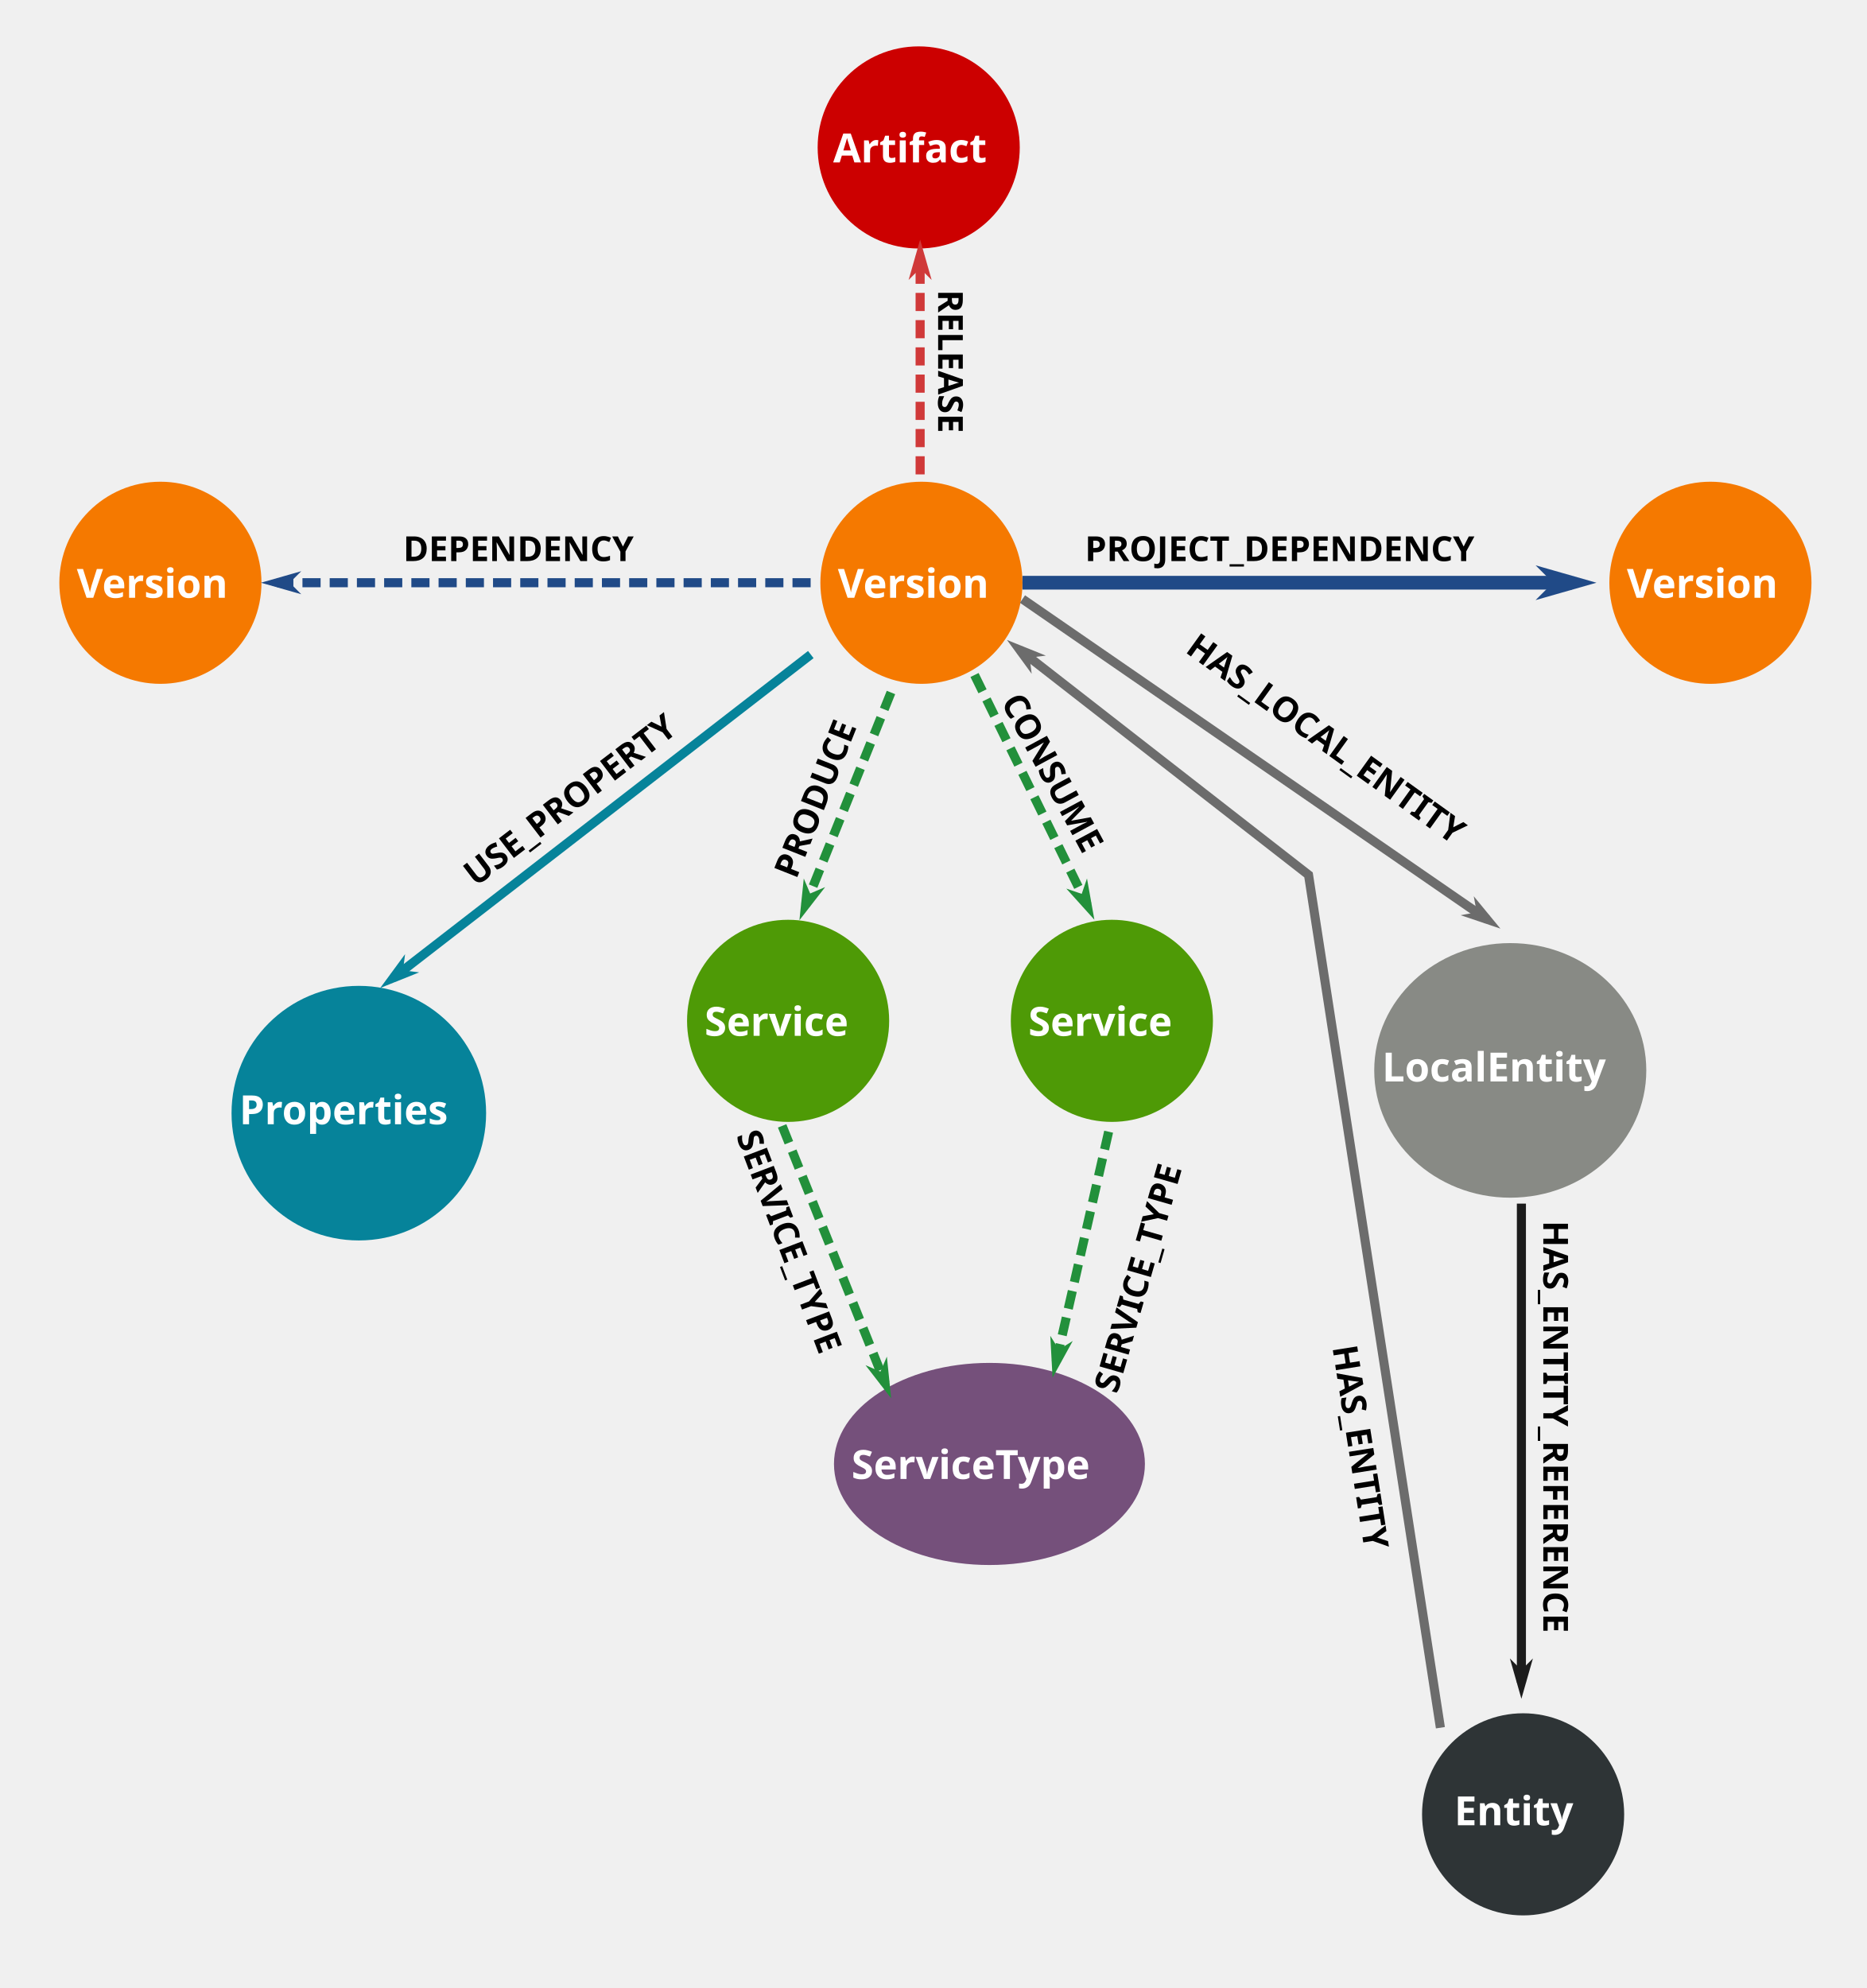
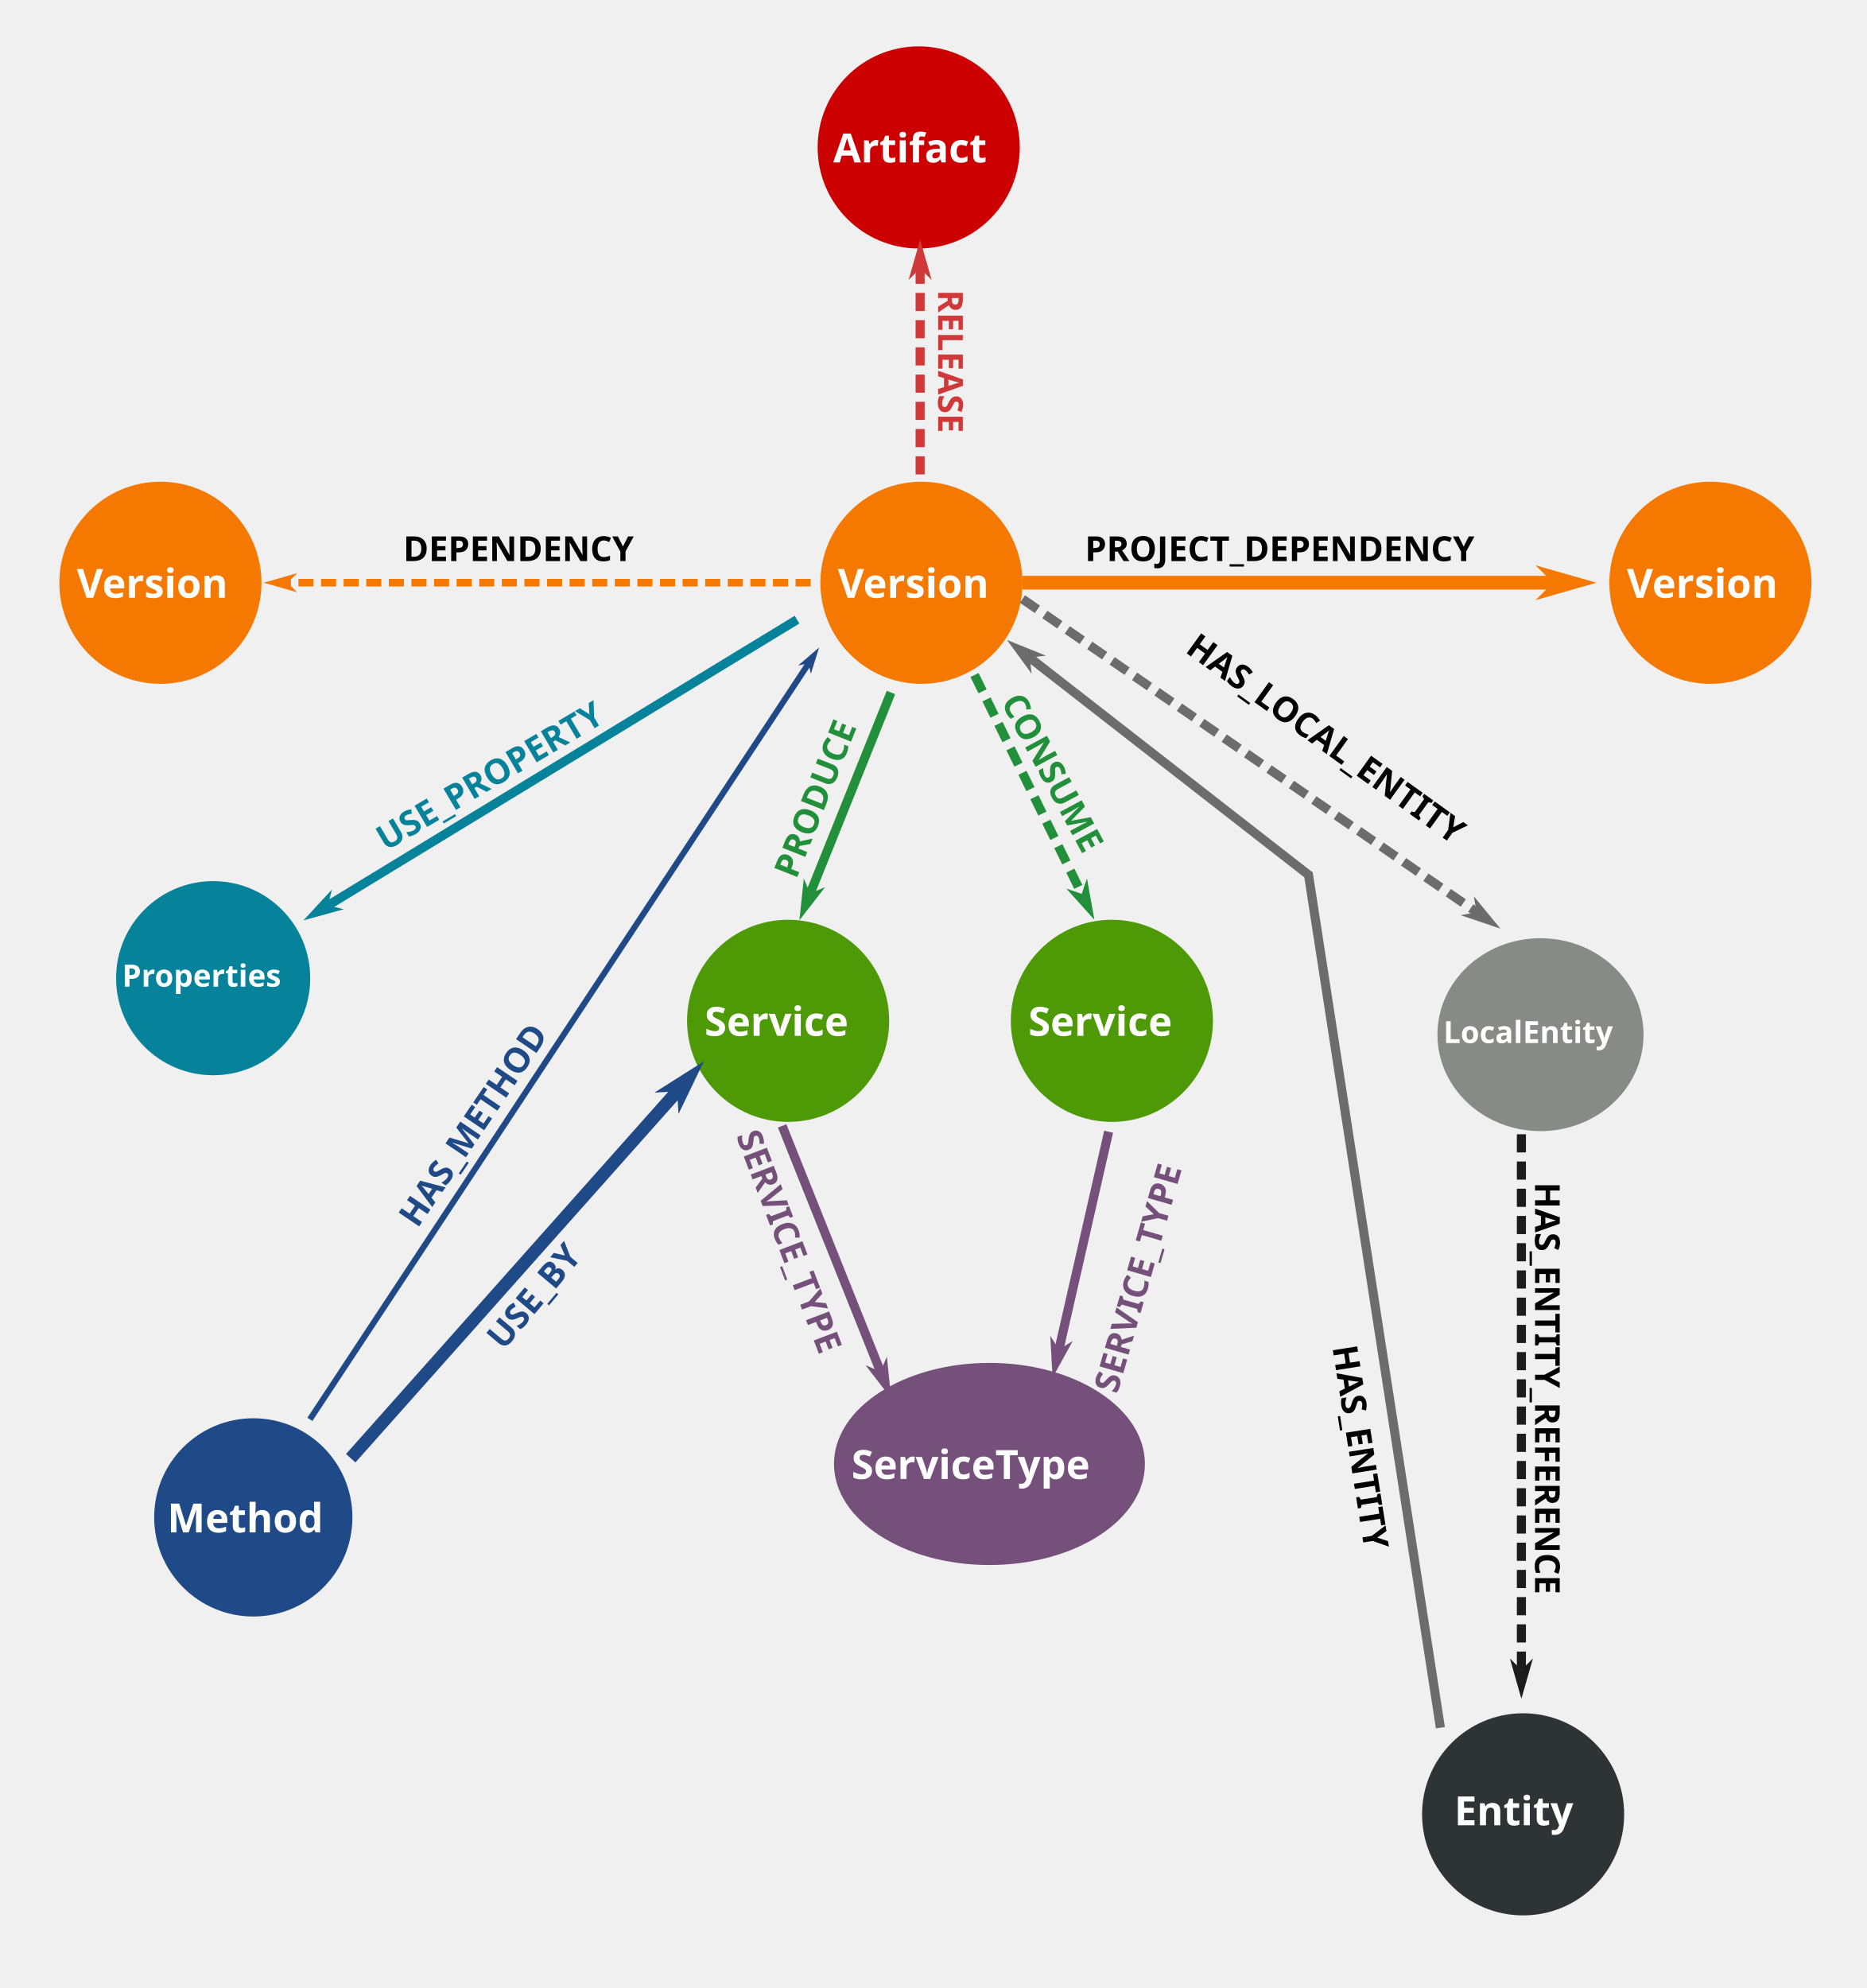
<svg xmlns="http://www.w3.org/2000/svg" width="363.113mm" height="386.633mm" viewBox="0 0 363.113 386.633" version="1.1" id="svg8">
  <defs id="defs2">
+     <marker orient="auto" refY="0" refX="0" id="marker1432" style="overflow:visible">
+       <path id="path1430" d="M 0,0 5,-5 -12.5,0 5,5 Z" style="fill:#6c6c6c;fill-opacity:1;fill-rule:evenodd;stroke:#6c6c6c;stroke-width:1pt;stroke-opacity:1" transform="matrix(-0.2,0,0,-0.2,-1.2,0)" />
+     </marker>
+     <marker orient="auto" refY="0" refX="0" id="marker1122" style="overflow:visible">
+       <path id="path1120" d="M 0,0 5,-5 -12.5,0 5,5 Z" style="fill:#204a87;fill-opacity:1;fill-rule:evenodd;stroke:#204a87;stroke-width:1pt;stroke-opacity:1" transform="matrix(-0.2,0,0,-0.2,-1.2,0)" />
+     </marker>
+     <marker orient="auto" refY="0" refX="0" id="marker986" style="overflow:visible">
+       <path id="path984" d="M 0,0 5,-5 -12.5,0 5,5 Z" style="fill:#204a87;fill-opacity:1;fill-rule:evenodd;stroke:#204a87;stroke-width:1pt;stroke-opacity:1" transform="matrix(-0.2,0,0,-0.2,-1.2,0)" />
+     </marker>
    <marker style="overflow:visible" id="marker5126" refX="0" refY="0" orient="auto">
      <path transform="matrix(-0.2,0,0,-0.2,-1.2,0)" style="fill:#1c1c1c;fill-opacity:1;fill-rule:evenodd;stroke:#1c1c1c;stroke-width:1pt;stroke-opacity:1" d="M 0,0 5,-5 -12.5,0 5,5 Z" id="path5124" />
    </marker>
    <marker style="overflow:visible" id="marker4662" refX="0" refY="0" orient="auto">
      <path transform="matrix(-0.2,0,0,-0.2,-1.2,0)" style="fill:#6c6c6c;fill-opacity:1;fill-rule:evenodd;stroke:#6c6c6c;stroke-width:1pt;stroke-opacity:1" d="M 0,0 5,-5 -12.5,0 5,5 Z" id="path4660" />
    </marker>
    <marker orient="auto" refY="0" refX="0" id="marker4236" style="overflow:visible">
      <path id="path4234" d="M 0,0 5,-5 -12.5,0 5,5 Z" style="fill:#06839a;fill-opacity:1;fill-rule:evenodd;stroke:#06839a;stroke-width:1pt;stroke-opacity:1" transform="matrix(-0.2,0,0,-0.2,-1.2,0)" />
    </marker>
    <marker style="overflow:visible" id="marker3740" refX="0" refY="0" orient="auto">
-       <path transform="matrix(-0.2,0,0,-0.2,-1.2,0)" style="fill:#22903b;fill-opacity:1;fill-rule:evenodd;stroke:#22903b;stroke-width:1pt;stroke-opacity:1" d="M 0,0 5,-5 -12.5,0 5,5 Z" id="path3738" />
+       <path transform="matrix(-0.2,0,0,-0.2,-1.2,0)" style="fill:#75507b;fill-opacity:1;fill-rule:evenodd;stroke:#75507b;stroke-width:1pt;stroke-opacity:1" d="M 0,0 5,-5 -12.5,0 5,5 Z" id="path3738" />
    </marker>
    <marker orient="auto" refY="0" refX="0" id="marker3338" style="overflow:visible">
-       <path id="path3336" d="M 0,0 5,-5 -12.5,0 5,5 Z" style="fill:#22903b;fill-opacity:1;fill-rule:evenodd;stroke:#22903b;stroke-width:1pt;stroke-opacity:1" transform="matrix(-0.2,0,0,-0.2,-1.2,0)" />
+       <path id="path3336" d="M 0,0 5,-5 -12.5,0 5,5 Z" style="fill:#75507b;fill-opacity:1;fill-rule:evenodd;stroke:#75507b;stroke-width:1pt;stroke-opacity:1" transform="matrix(-0.2,0,0,-0.2,-1.2,0)" />
    </marker>
    <marker style="overflow:visible" id="marker2968" refX="0" refY="0" orient="auto">
      <path transform="matrix(-0.2,0,0,-0.2,-1.2,0)" style="fill:#22903b;fill-opacity:1;fill-rule:evenodd;stroke:#22903b;stroke-width:1pt;stroke-opacity:1" d="M 0,0 5,-5 -12.5,0 5,5 Z" id="path2966" />
    </marker>
    <marker orient="auto" refY="0" refX="0" id="marker2340" style="overflow:visible">
      <path id="path2338" d="M 0,0 5,-5 -12.5,0 5,5 Z" style="fill:#22903b;fill-opacity:1;fill-rule:evenodd;stroke:#22903b;stroke-width:1pt;stroke-opacity:1" transform="matrix(-0.2,0,0,-0.2,-1.2,0)" />
    </marker>
    <marker style="overflow:visible" id="marker2298" refX="0" refY="0" orient="auto">
      <path transform="matrix(-0.2,0,0,-0.2,-1.2,0)" style="fill:#d03939;fill-opacity:1;fill-rule:evenodd;stroke:#d03939;stroke-width:1pt;stroke-opacity:1" d="M 0,0 5,-5 -12.5,0 5,5 Z" id="path2296" />
    </marker>
    <marker style="overflow:visible" id="marker1364" refX="0" refY="0" orient="auto">
-       <path transform="matrix(-0.2,0,0,-0.2,-1.2,0)" style="fill:#204a87;fill-opacity:1;fill-rule:evenodd;stroke:#204a87;stroke-width:1pt;stroke-opacity:1" d="M 0,0 5,-5 -12.5,0 5,5 Z" id="path1362" />
+       <path transform="matrix(-0.2,0,0,-0.2,-1.2,0)" style="fill:#f57900;fill-opacity:1;fill-rule:evenodd;stroke:#f57900;stroke-width:1pt;stroke-opacity:1" d="M 0,0 5,-5 -12.5,0 5,5 Z" id="path1362" />
    </marker>
    <marker orient="auto" refY="0" refX="0" id="Arrow1Send" style="overflow:visible">
-       <path id="path859" d="M 0,0 5,-5 -12.5,0 5,5 Z" style="fill:#204a87;fill-opacity:1;fill-rule:evenodd;stroke:#204a87;stroke-width:1pt;stroke-opacity:1" transform="matrix(-0.2,0,0,-0.2,-1.2,0)" />
+       <path id="path859" d="M 0,0 5,-5 -12.5,0 5,5 Z" style="fill:#f57900;fill-opacity:1;fill-rule:evenodd;stroke:#f57900;stroke-width:1pt;stroke-opacity:1" transform="matrix(-0.2,0,0,-0.2,-1.2,0)" />
    </marker>
  </defs>
  <g id="layer1" transform="translate(64.32562,-44.78121)">
    <g id="g832">
      <path d="m 134.544,158.122 a 19.655,19.655 0 0 1 -19.652,19.655 19.655,19.655 0 0 1 -19.658,-19.649 19.655,19.655 0 0 1 19.646,-19.661 19.655,19.655 0 0 1 19.664,19.643" id="path10" style="opacity:1;fill:#f57900;fill-opacity:1;stroke:none;stroke-width:3.165;stroke-linecap:round;stroke-linejoin:round;stroke-miterlimit:4;stroke-dasharray:none;stroke-dashoffset:0;stroke-opacity:0.989" />
      <text id="text819" y="161.037" x="98.637" style="font-style:normal;font-weight:normal;font-size:7.821px;line-height:1.25;font-family:sans-serif;letter-spacing:0px;word-spacing:0px;fill:#ffffff;fill-opacity:1;stroke:none;stroke-width:0.265" xml:space="preserve">
        <tspan style="font-style:normal;font-variant:normal;font-weight:bold;font-stretch:normal;font-family:sans-serif;-inkscape-font-specification:'sans-serif Bold';fill:#ffffff;stroke-width:0.265" y="161.037" x="98.637" id="tspan817">Version</tspan>
      </text>
    </g>
    <g id="g840" transform="translate(153.4584)">
      <path style="opacity:1;fill:#f57900;fill-opacity:1;stroke:none;stroke-width:3.165;stroke-linecap:round;stroke-linejoin:round;stroke-miterlimit:4;stroke-dasharray:none;stroke-dashoffset:0;stroke-opacity:0.989" id="path834" d="m 134.544,158.122 a 19.655,19.655 0 0 1 -19.652,19.655 19.655,19.655 0 0 1 -19.658,-19.649 19.655,19.655 0 0 1 19.646,-19.661 19.655,19.655 0 0 1 19.664,19.643" />
      <text xml:space="preserve" style="font-style:normal;font-weight:normal;font-size:7.821px;line-height:1.25;font-family:sans-serif;letter-spacing:0px;word-spacing:0px;fill:#ffffff;fill-opacity:1;stroke:none;stroke-width:0.265" x="98.637" y="161.037" id="text838">
        <tspan id="tspan836" x="98.637" y="161.037" style="font-style:normal;font-variant:normal;font-weight:bold;font-stretch:normal;font-family:sans-serif;-inkscape-font-specification:'sans-serif Bold';fill:#ffffff;stroke-width:0.265">Version</tspan>
      </text>
    </g>
-     <path style="fill:#204a87;stroke:#204a87;stroke-width:2.665;stroke-linecap:butt;stroke-linejoin:miter;stroke-miterlimit:4;stroke-dasharray:none;stroke-opacity:1;marker-end:url(#Arrow1Send)" d="M 134.544,158.11 H 241.424" id="path842" />
+     <path style="fill:none;stroke:#f57900;stroke-width:2.665;stroke-linecap:butt;stroke-linejoin:miter;stroke-miterlimit:4;stroke-dasharray:none;stroke-opacity:1;marker-end:url(#Arrow1Send);fill-opacity:1" d="M 134.544,158.11 H 241.424" id="path842" />
    <text xml:space="preserve" style="font-style:normal;font-weight:normal;font-size:6.719px;line-height:1.25;font-family:sans-serif;letter-spacing:0px;word-spacing:0px;fill:#000000;fill-opacity:1;stroke:none;stroke-width:0.265" x="146.68" y="153.903" id="text1146">
      <tspan id="tspan1144" x="146.68" y="153.903" style="font-style:normal;font-variant:normal;font-weight:bold;font-stretch:normal;font-family:sans-serif;-inkscape-font-specification:'sans-serif Bold';stroke-width:0.265">PROJECT_DEPENDENCY</tspan>
    </text>
    <g transform="translate(-148.0155)" id="g1352">
      <path d="m 134.544,158.122 a 19.655,19.655 0 0 1 -19.652,19.655 19.655,19.655 0 0 1 -19.658,-19.649 19.655,19.655 0 0 1 19.646,-19.661 19.655,19.655 0 0 1 19.664,19.643" id="path1346" style="opacity:1;fill:#f57900;fill-opacity:1;stroke:none;stroke-width:3.165;stroke-linecap:round;stroke-linejoin:round;stroke-miterlimit:4;stroke-dasharray:none;stroke-dashoffset:0;stroke-opacity:0.989" />
      <text id="text1350" y="161.037" x="98.637" style="font-style:normal;font-weight:normal;font-size:7.821px;line-height:1.25;font-family:sans-serif;letter-spacing:0px;word-spacing:0px;fill:#ffffff;fill-opacity:1;stroke:none;stroke-width:0.265" xml:space="preserve">
        <tspan style="font-style:normal;font-variant:normal;font-weight:bold;font-stretch:normal;font-family:sans-serif;-inkscape-font-specification:'sans-serif Bold';fill:#ffffff;stroke-width:0.265" y="161.037" x="98.637" id="tspan1348">Version</tspan>
      </text>
    </g>
-     <path id="path1360" d="M 93.341,158.11 H -10.422" style="fill:#204a87;stroke:#204a87;stroke-width:1.765;stroke-linecap:butt;stroke-linejoin:miter;stroke-miterlimit:4;stroke-dasharray:3.53, 1.765;stroke-dashoffset:0;stroke-opacity:1;marker-end:url(#marker1364)" />
+     <path id="path1360" d="M 93.341,158.11 H -10.422" style="fill:none;stroke:#f57900;stroke-width:1.465;stroke-linecap:butt;stroke-linejoin:miter;stroke-miterlimit:4;stroke-dasharray:2.93, 1.465;stroke-dashoffset:0;stroke-opacity:1;marker-end:url(#marker1364)" />
    <text id="text1842" y="153.903" x="14.087" style="font-style:normal;font-weight:normal;font-size:6.719px;line-height:1.25;font-family:sans-serif;letter-spacing:0px;word-spacing:0px;fill:#000000;fill-opacity:1;stroke:none;stroke-width:0.265" xml:space="preserve">
      <tspan style="font-style:normal;font-variant:normal;font-weight:bold;font-stretch:normal;font-family:sans-serif;-inkscape-font-specification:'sans-serif Bold';stroke-width:0.265" y="153.903" x="14.087" id="tspan1840">DEPENDENCY</tspan>
    </text>
    <path d="M 134.015,73.455 A 19.655,19.655 0 0 1 114.363,93.11 19.655,19.655 0 0 1 94.705,73.461 19.655,19.655 0 0 1 114.351,53.8 19.655,19.655 0 0 1 134.015,73.443" id="path2261" style="opacity:1;fill:#cc0000;fill-opacity:1;stroke:none;stroke-width:3.165;stroke-linecap:round;stroke-linejoin:round;stroke-miterlimit:4;stroke-dasharray:none;stroke-dashoffset:0;stroke-opacity:0.989" />
    <text id="text2265" y="76.371" x="97.722" style="font-style:normal;font-weight:normal;font-size:7.821px;line-height:1.25;font-family:sans-serif;letter-spacing:0px;word-spacing:0px;fill:#ffffff;fill-opacity:1;stroke:none;stroke-width:0.265" xml:space="preserve">
      <tspan style="font-style:normal;font-variant:normal;font-weight:bold;font-stretch:normal;font-family:sans-serif;-inkscape-font-specification:'sans-serif Bold';fill:#ffffff;stroke-width:0.265" y="76.371" x="97.722" id="tspan2263">Artifact</tspan>
    </text>
    <path id="path2267" d="M 114.636,137.042 V 94.54" style="fill:none;stroke:#d03939;stroke-width:1.765;stroke-linecap:butt;stroke-linejoin:miter;stroke-miterlimit:4;stroke-dasharray:3.53, 1.765;stroke-dashoffset:0;stroke-opacity:1;marker-end:url(#marker2298)" />
-     <text transform="rotate(90)" id="text2271" y="-118.142" x="101.124" style="font-style:normal;font-weight:normal;font-size:6.719px;line-height:1.25;font-family:sans-serif;letter-spacing:0px;word-spacing:0px;fill:#000000;fill-opacity:1;stroke:none;stroke-width:0.265" xml:space="preserve">
-       <tspan style="font-style:normal;font-variant:normal;font-weight:bold;font-stretch:normal;font-family:sans-serif;-inkscape-font-specification:'sans-serif Bold';stroke-width:0.265" y="-118.142" x="101.124" id="tspan2269">RELEASE</tspan>
+     <text transform="rotate(90)" id="text2271" y="-118.142" x="101.124" style="font-style:normal;font-weight:normal;font-size:6.719px;line-height:1.25;font-family:sans-serif;letter-spacing:0px;word-spacing:0px;fill:#d03939;fill-opacity:1;stroke:none;stroke-width:0.265;" xml:space="preserve">
+       <tspan style="font-style:normal;font-variant:normal;font-weight:bold;font-stretch:normal;font-family:sans-serif;-inkscape-font-specification:'sans-serif Bold';stroke-width:0.265;fill:#d03939;fill-opacity:1;" y="-118.142" x="101.124" id="tspan2269">RELEASE</tspan>
    </text>
    <path d="m 171.585,243.318 a 19.655,19.655 0 0 1 -19.652,19.655 19.655,19.655 0 0 1 -19.658,-19.649 19.655,19.655 0 0 1 19.646,-19.661 19.655,19.655 0 0 1 19.664,19.643" id="path2285" style="opacity:1;fill:#4e9a06;fill-opacity:1;stroke:none;stroke-width:3.165;stroke-linecap:round;stroke-linejoin:round;stroke-miterlimit:4;stroke-dasharray:none;stroke-dashoffset:0;stroke-opacity:0.989" />
    <text id="text2289" y="246.233" x="135.678" style="font-style:normal;font-weight:normal;font-size:7.821px;line-height:1.25;font-family:sans-serif;letter-spacing:0px;word-spacing:0px;fill:#ffffff;fill-opacity:1;stroke:none;stroke-width:0.265" xml:space="preserve">
      <tspan style="font-style:normal;font-variant:normal;font-weight:bold;font-stretch:normal;font-family:sans-serif;-inkscape-font-specification:'sans-serif Bold';fill:#ffffff;stroke-width:0.265" y="246.233" x="135.678" id="tspan2287">Service</tspan>
    </text>
    <path style="fill:none;stroke:#22903b;stroke-width:1.765;stroke-linecap:butt;stroke-linejoin:miter;stroke-miterlimit:4;stroke-dasharray:3.53, 1.765;stroke-dashoffset:0;stroke-opacity:1;marker-end:url(#marker2340)" d="m 125.219,176.056 21.923,44.769" id="path2336" />
-     <text xml:space="preserve" style="font-style:normal;font-weight:normal;font-size:6.719px;line-height:1.25;font-family:sans-serif;letter-spacing:0px;word-spacing:0px;fill:#000000;fill-opacity:1;stroke:none;stroke-width:0.265" x="221.373" y="-28.735" id="text2950" transform="rotate(61.68948)">
-       <tspan id="tspan2948" x="221.373" y="-28.735" style="font-style:normal;font-variant:normal;font-weight:bold;font-stretch:normal;font-family:sans-serif;-inkscape-font-specification:'sans-serif Bold';stroke-width:0.265">CONSUME</tspan>
+     <text xml:space="preserve" style="font-style:normal;font-weight:normal;font-size:6.719px;line-height:1.25;font-family:sans-serif;letter-spacing:0px;word-spacing:0px;fill:#22903b;fill-opacity:1;stroke:none;stroke-width:0.265;" x="221.373" y="-28.735" id="text2950" transform="rotate(61.68948)">
+       <tspan id="tspan2948" x="221.373" y="-28.735" style="font-style:normal;font-variant:normal;font-weight:bold;font-stretch:normal;font-family:sans-serif;-inkscape-font-specification:'sans-serif Bold';stroke-width:0.265;fill:#22903b;fill-opacity:1;">CONSUME</tspan>
    </text>
    <path style="opacity:1;fill:#4e9a06;fill-opacity:1;stroke:none;stroke-width:3.165;stroke-linecap:round;stroke-linejoin:round;stroke-miterlimit:4;stroke-dasharray:none;stroke-dashoffset:0;stroke-opacity:0.989" id="path2952" d="M 108.615,243.318 A 19.655,19.655 0 0 1 88.963,262.972 19.655,19.655 0 0 1 69.305,243.324 19.655,19.655 0 0 1 88.951,223.663 19.655,19.655 0 0 1 108.615,243.306" />
    <text xml:space="preserve" style="font-style:normal;font-weight:normal;font-size:7.821px;line-height:1.25;font-family:sans-serif;letter-spacing:0px;word-spacing:0px;fill:#ffffff;fill-opacity:1;stroke:none;stroke-width:0.265" x="72.708" y="246.233" id="text2956">
      <tspan id="tspan2954" x="72.708" y="246.233" style="font-style:normal;font-variant:normal;font-weight:bold;font-stretch:normal;font-family:sans-serif;-inkscape-font-specification:'sans-serif Bold';fill:#ffffff;stroke-width:0.265">Service</tspan>
    </text>
-     <path id="path2964" d="M 108.966,179.458 92.335,220.825" style="fill:none;stroke:#22903b;stroke-width:1.765;stroke-linecap:butt;stroke-linejoin:miter;stroke-miterlimit:4;stroke-dasharray:3.53, 1.765;stroke-dashoffset:0;stroke-opacity:1;marker-end:url(#marker2968)" />
-     <text transform="rotate(-68.34451)" id="text3314" y="163.811" x="-167.269" style="font-style:normal;font-weight:normal;font-size:6.719px;line-height:1.25;font-family:sans-serif;letter-spacing:0px;word-spacing:0px;fill:#000000;fill-opacity:1;stroke:none;stroke-width:0.265" xml:space="preserve">
-       <tspan style="font-style:normal;font-variant:normal;font-weight:bold;font-stretch:normal;font-family:sans-serif;-inkscape-font-specification:'sans-serif Bold';stroke-width:0.265" y="163.811" x="-167.269" id="tspan3312">PRODUCE</tspan>
+     <path id="path2964" d="M 108.966,179.458 92.335,220.825" style="fill:none;stroke:#22903b;stroke-width:1.765;stroke-linecap:butt;stroke-linejoin:miter;stroke-miterlimit:4;stroke-dasharray:none;stroke-dashoffset:0;stroke-opacity:1;marker-end:url(#marker2968)" />
+     <text transform="rotate(-68.34451)" id="text3314" y="163.811" x="-167.269" style="font-style:normal;font-weight:normal;font-size:6.719px;line-height:1.25;font-family:sans-serif;letter-spacing:0px;word-spacing:0px;fill:#22903b;fill-opacity:1;stroke:none;stroke-width:0.265;" xml:space="preserve">
+       <tspan style="font-style:normal;font-variant:normal;font-weight:bold;font-stretch:normal;font-family:sans-serif;-inkscape-font-specification:'sans-serif Bold';stroke-width:0.265;fill:#22903b;fill-opacity:1;" y="163.811" x="-167.269" id="tspan3312">PRODUCE</tspan>
    </text>
    <path style="opacity:1;fill:#75507b;fill-opacity:1;stroke:none;stroke-width:3.165;stroke-linecap:round;stroke-linejoin:round;stroke-miterlimit:4;stroke-dasharray:none;stroke-dashoffset:0;stroke-opacity:0.989" id="path3316" d="m 158.356,329.496 a 30.238,19.655 0 0 1 -30.233,19.655 30.238,19.655 0 0 1 -30.243,-19.649 30.238,19.655 0 0 1 30.224,-19.661 30.238,19.655 0 0 1 30.252,19.643" />
    <text xml:space="preserve" style="font-style:normal;font-weight:normal;font-size:7.821px;line-height:1.25;font-family:sans-serif;letter-spacing:0px;word-spacing:0px;fill:#ffffff;fill-opacity:1;stroke:none;stroke-width:0.265" x="101.283" y="332.412" id="text3320">
      <tspan id="tspan3318" x="101.283" y="332.412" style="font-style:normal;font-variant:normal;font-weight:bold;font-stretch:normal;font-family:sans-serif;-inkscape-font-specification:'sans-serif Bold';fill:#ffffff;stroke-width:0.265">ServiceType</tspan>
    </text>
-     <path style="fill:none;stroke:#22903b;stroke-width:1.765;stroke-linecap:butt;stroke-linejoin:miter;stroke-miterlimit:4;stroke-dasharray:3.53, 1.765;stroke-dashoffset:0;stroke-opacity:1;marker-end:url(#marker3338)" d="M 87.799,263.746 107.832,313.807" id="path3334" />
-     <path id="path3736" d="m 151.299,264.88 -10.205,44.769" style="fill:none;stroke:#22903b;stroke-width:1.765;stroke-linecap:butt;stroke-linejoin:miter;stroke-miterlimit:4;stroke-dasharray:3.53, 1.765;stroke-dashoffset:0;stroke-opacity:1;marker-end:url(#marker3740)" />
-     <text transform="rotate(-73.98532)" id="text4146" y="234.199" x="-261.528" style="font-style:normal;font-weight:normal;font-size:6.719px;line-height:1.25;font-family:sans-serif;letter-spacing:0px;word-spacing:0px;fill:#000000;fill-opacity:1;stroke:none;stroke-width:0.265" xml:space="preserve">
-       <tspan style="font-style:normal;font-variant:normal;font-weight:bold;font-stretch:normal;font-family:sans-serif;-inkscape-font-specification:'sans-serif Bold';stroke-width:0.265" y="234.199" x="-261.528" id="tspan4144">SERVICE_TYPE</tspan>
+     <path style="fill:none;stroke:#75507b;stroke-width:1.765;stroke-linecap:butt;stroke-linejoin:miter;stroke-miterlimit:4;stroke-dasharray:none;stroke-dashoffset:0;stroke-opacity:1;marker-end:url(#marker3338)" d="M 87.799,263.746 107.832,313.807" id="path3334" />
+     <path id="path3736" d="m 151.299,264.88 -10.205,44.769" style="fill:none;stroke:#75507b;stroke-width:1.765;stroke-linecap:butt;stroke-linejoin:miter;stroke-miterlimit:4;stroke-dasharray:none;stroke-dashoffset:0;stroke-opacity:1;marker-end:url(#marker3740)" />
+     <text transform="rotate(-73.98532)" id="text4146" y="234.199" x="-261.528" style="font-style:normal;font-weight:normal;font-size:6.719px;line-height:1.25;font-family:sans-serif;letter-spacing:0px;word-spacing:0px;fill:#75507b;fill-opacity:1;stroke:none;stroke-width:0.265;" xml:space="preserve">
+       <tspan style="font-style:normal;font-variant:normal;font-weight:bold;font-stretch:normal;font-family:sans-serif;-inkscape-font-specification:'sans-serif Bold';stroke-width:0.265;fill:#75507b;fill-opacity:1;" y="234.199" x="-261.528" id="tspan4144">SERVICE_TYPE</tspan>
    </text>
-     <text xml:space="preserve" style="font-style:normal;font-weight:normal;font-size:6.719px;line-height:1.25;font-family:sans-serif;letter-spacing:0px;word-spacing:0px;fill:#000000;fill-opacity:1;stroke:none;stroke-width:0.265" x="276.329" y="20.796" id="text4150" transform="rotate(69.17299)">
-       <tspan id="tspan4148" x="276.329" y="20.796" style="font-style:normal;font-variant:normal;font-weight:bold;font-stretch:normal;font-family:sans-serif;-inkscape-font-specification:'sans-serif Bold';stroke-width:0.265">SERVICE_TYPE</tspan>
+     <text xml:space="preserve" style="font-style:normal;font-weight:normal;font-size:6.719px;line-height:1.25;font-family:sans-serif;letter-spacing:0px;word-spacing:0px;fill:#75507b;fill-opacity:1;stroke:none;stroke-width:0.265;" x="276.329" y="20.796" id="text4150" transform="rotate(69.17299)">
+       <tspan id="tspan4148" x="276.329" y="20.796" style="font-style:normal;font-variant:normal;font-weight:bold;font-stretch:normal;font-family:sans-serif;-inkscape-font-specification:'sans-serif Bold';stroke-width:0.265;fill:#75507b;fill-opacity:1;">SERVICE_TYPE</tspan>
    </text>
-     <path style="opacity:1;fill:#06839a;fill-opacity:1;stroke:none;stroke-width:3.165;stroke-linecap:round;stroke-linejoin:round;stroke-miterlimit:4;stroke-dasharray:none;stroke-dashoffset:0;stroke-opacity:0.989" id="path4152" d="M 30.222,261.271 A 24.757,24.757 0 0 1 5.469,286.029 24.757,24.757 0 0 1 -19.292,261.279 24.757,24.757 0 0 1 5.454,236.514 24.757,24.757 0 0 1 30.222,261.256" />
-     <text xml:space="preserve" style="font-style:normal;font-weight:normal;font-size:7.821px;line-height:1.25;font-family:sans-serif;letter-spacing:0px;word-spacing:0px;fill:#ffffff;fill-opacity:1;stroke:none;stroke-width:0.265" x="-17.772" y="263.429" id="text4156">
-       <tspan id="tspan4154" x="-17.772" y="263.429" style="font-style:normal;font-variant:normal;font-weight:bold;font-stretch:normal;font-family:sans-serif;-inkscape-font-specification:'sans-serif Bold';fill:#ffffff;stroke-width:0.265">Properties</tspan>
+     <g id="g1599" transform="matrix(0.7624985,0,0,0.7624985,-0.5400519,54.59564)" style="stroke-width:1.311">
+       <path d="m -4.525,236.627 a 24.757,24.757 0 0 1 -24.754,24.757 24.757,24.757 0 0 1 -24.761,-24.75 24.757,24.757 0 0 1 24.746,-24.765 24.757,24.757 0 0 1 24.769,24.742" id="path4152" style="opacity:1;fill:#06839a;fill-opacity:1;stroke:none;stroke-width:4.151;stroke-linecap:round;stroke-linejoin:round;stroke-miterlimit:4;stroke-dasharray:none;stroke-dashoffset:0;stroke-opacity:0.989" />
+       <text id="text4156" y="238.784" x="-52.518" style="font-style:normal;font-weight:normal;font-size:7.821px;line-height:1.25;font-family:sans-serif;letter-spacing:0px;word-spacing:0px;fill:#ffffff;fill-opacity:1;stroke:none;stroke-width:0.347" xml:space="preserve">
+         <tspan style="font-style:normal;font-variant:normal;font-weight:bold;font-stretch:normal;font-family:sans-serif;-inkscape-font-specification:'sans-serif Bold';fill:#ffffff;stroke-width:0.347" y="238.784" x="-52.518" id="tspan4154">Properties</tspan>
+       </text>
+     </g>
+     <path id="path4228" d="M 90.695,165.291 -2.618,222.141" style="fill:none;stroke:#06839a;stroke-width:1.765;stroke-linecap:butt;stroke-linejoin:miter;stroke-miterlimit:4;stroke-dasharray:none;stroke-dashoffset:0;stroke-opacity:1;marker-end:url(#marker4236)" />
+     <text transform="rotate(-30.52941)" id="text4232" y="186.627" x="-97.691" style="font-style:normal;font-weight:normal;font-size:6.719px;line-height:1.25;font-family:sans-serif;letter-spacing:0px;word-spacing:0px;fill:#06839a;fill-opacity:1;stroke:none;stroke-width:0.265;" xml:space="preserve">
+       <tspan style="font-style:normal;font-variant:normal;font-weight:bold;font-stretch:normal;font-family:sans-serif;-inkscape-font-specification:'sans-serif Bold';stroke-width:0.265;fill:#06839a;fill-opacity:1;" y="186.627" x="-97.691" id="tspan4230">USE_PROPERTY</tspan>
    </text>
-     <path id="path4228" d="M 93.373,172.082 12.123,234.992" style="fill:none;stroke:#06839a;stroke-width:1.765;stroke-linecap:butt;stroke-linejoin:miter;stroke-miterlimit:4;stroke-dasharray:none;stroke-dashoffset:0;stroke-opacity:1;marker-end:url(#marker4236)" />
-     <text transform="rotate(-37.42466)" id="text4232" y="189.726" x="-109.706" style="font-style:normal;font-weight:normal;font-size:6.719px;line-height:1.25;font-family:sans-serif;letter-spacing:0px;word-spacing:0px;fill:#000000;fill-opacity:1;stroke:none;stroke-width:0.265" xml:space="preserve">
-       <tspan style="font-style:normal;font-variant:normal;font-weight:bold;font-stretch:normal;font-family:sans-serif;-inkscape-font-specification:'sans-serif Bold';stroke-width:0.265" y="189.726" x="-109.706" id="tspan4230">USE_PROPERTY</tspan>
-     </text>
-     <path d="m 255.874,252.956 a 26.458,24.757 0 0 1 -26.454,24.757 26.458,24.757 0 0 1 -26.462,-24.75 26.458,24.757 0 0 1 26.446,-24.765 26.458,24.757 0 0 1 26.47,24.742" id="path4646" style="opacity:1;fill:#888a85;fill-opacity:1;stroke:none;stroke-width:3.165;stroke-linecap:round;stroke-linejoin:round;stroke-miterlimit:4;stroke-dasharray:none;stroke-dashoffset:0;stroke-opacity:0.989" />
-     <text id="text4650" y="255.113" x="204.478" style="font-style:normal;font-weight:normal;font-size:7.821px;line-height:1.25;font-family:sans-serif;letter-spacing:0px;word-spacing:0px;fill:#ffffff;fill-opacity:1;stroke:none;stroke-width:0.265" xml:space="preserve">
-       <tspan style="font-style:normal;font-variant:normal;font-weight:bold;font-stretch:normal;font-family:sans-serif;-inkscape-font-specification:'sans-serif Bold';fill:#ffffff;stroke-width:0.265" y="255.113" x="204.478" id="tspan4648">LocalEntity</tspan>
-     </text>
-     <path style="fill:none;stroke:#6c6c6c;stroke-width:1.765;stroke-linecap:butt;stroke-linejoin:miter;stroke-miterlimit:4;stroke-dasharray:none;stroke-dashoffset:0;stroke-opacity:1;marker-end:url(#marker4662)" d="M 134.544,161.285 224.905,223.592" id="path4658" />
+     <g id="g1604" transform="matrix(0.7575634,0,0,0.7575634,61.49869,54.37676)" style="stroke-width:1.32">
+       <path style="opacity:1;fill:#888a85;fill-opacity:1;stroke:none;stroke-width:4.178;stroke-linecap:round;stroke-linejoin:round;stroke-miterlimit:4;stroke-dasharray:none;stroke-dashoffset:0;stroke-opacity:0.989" id="path4646" d="m 255.874,252.956 a 26.458,24.757 0 0 1 -26.454,24.757 26.458,24.757 0 0 1 -26.462,-24.75 26.458,24.757 0 0 1 26.446,-24.765 26.458,24.757 0 0 1 26.47,24.742" />
+       <text xml:space="preserve" style="font-style:normal;font-weight:normal;font-size:7.821px;line-height:1.25;font-family:sans-serif;letter-spacing:0px;word-spacing:0px;fill:#ffffff;fill-opacity:1;stroke:none;stroke-width:0.349" x="204.478" y="255.113" id="text4650">
+         <tspan id="tspan4648" x="204.478" y="255.113" style="font-style:normal;font-variant:normal;font-weight:bold;font-stretch:normal;font-family:sans-serif;-inkscape-font-specification:'sans-serif Bold';fill:#ffffff;stroke-width:0.349">LocalEntity</tspan>
+       </text>
+     </g>
+     <path style="fill:none;stroke:#6c6c6c;stroke-width:1.765;stroke-linecap:butt;stroke-linejoin:miter;stroke-miterlimit:4;stroke-dasharray:3.53,1.765;stroke-dashoffset:0;stroke-opacity:1;marker-end:url(#marker1432)" d="M 134.544,161.285 224.905,223.592" id="path4658" />
    <text xml:space="preserve" style="font-style:normal;font-weight:normal;font-size:6.719px;line-height:1.25;font-family:sans-serif;letter-spacing:0px;word-spacing:0px;fill:#000000;fill-opacity:1;stroke:none;stroke-width:0.265" x="234.911" y="42.258" id="text5104" transform="rotate(35.73661)">
      <tspan id="tspan5102" x="234.911" y="42.258" style="font-style:normal;font-variant:normal;font-weight:bold;font-stretch:normal;font-family:sans-serif;-inkscape-font-specification:'sans-serif Bold';stroke-width:0.265">HAS_LOCAL_ENTITY</tspan>
    </text>
    <path style="opacity:1;fill:#2e3436;fill-opacity:1;stroke:none;stroke-width:3.165;stroke-linecap:round;stroke-linejoin:round;stroke-miterlimit:4;stroke-dasharray:none;stroke-dashoffset:0;stroke-opacity:0.989" id="path5106" d="m 251.57,397.64 a 19.655,19.655 0 0 1 -19.652,19.655 19.655,19.655 0 0 1 -19.658,-19.649 19.655,19.655 0 0 1 19.646,-19.661 19.655,19.655 0 0 1 19.664,19.643" />
    <text xml:space="preserve" style="font-style:normal;font-weight:normal;font-size:7.821px;line-height:1.25;font-family:sans-serif;letter-spacing:0px;word-spacing:0px;fill:#ffffff;fill-opacity:1;stroke:none;stroke-width:0.265" x="218.531" y="399.767" id="text5110">
      <tspan id="tspan5108" x="218.531" y="399.767" style="font-style:normal;font-variant:normal;font-weight:bold;font-stretch:normal;font-family:sans-serif;-inkscape-font-specification:'sans-serif Bold';fill:#ffffff;stroke-width:0.265">Entity</tspan>
    </text>
-     <path style="fill:none;stroke:#1c1c1c;stroke-width:1.765;stroke-linecap:butt;stroke-linejoin:miter;stroke-miterlimit:4;stroke-dasharray:none;stroke-dashoffset:0;stroke-opacity:1;marker-end:url(#marker5126)" d="m 231.582,278.865 v 93.146" id="path5118" />
-     <text xml:space="preserve" style="font-style:normal;font-weight:normal;font-size:6.719px;line-height:1.25;font-family:sans-serif;letter-spacing:0px;word-spacing:0px;fill:#000000;fill-opacity:1;stroke:none;stroke-width:0.265" x="282.174" y="-235.844" id="text5122" transform="rotate(90)">
-       <tspan id="tspan5120" x="282.174" y="-235.844" style="font-style:normal;font-variant:normal;font-weight:bold;font-stretch:normal;font-family:sans-serif;-inkscape-font-specification:'sans-serif Bold';stroke-width:0.265">HAS_ENTITY_REFERENCE</tspan>
+     <path style="fill:none;stroke:#1c1c1c;stroke-width:1.765;stroke-linecap:butt;stroke-linejoin:miter;stroke-miterlimit:4;stroke-dasharray:3.53, 1.765;stroke-dashoffset:0;stroke-opacity:1;marker-end:url(#marker5126)" d="M 231.582,265.377 V 372.012" id="path5118" />
+     <text xml:space="preserve" style="font-style:normal;font-weight:normal;font-size:6.719px;line-height:1.25;font-family:sans-serif;letter-spacing:0px;word-spacing:0px;fill:#000000;fill-opacity:1;stroke:none;stroke-width:0.265" x="274.691" y="-234.24" id="text5122" transform="rotate(90)">
+       <tspan id="tspan5120" x="274.691" y="-234.24" style="font-style:normal;font-variant:normal;font-weight:bold;font-stretch:normal;font-family:sans-serif;-inkscape-font-specification:'sans-serif Bold';stroke-width:0.265">HAS_ENTITY_REFERENCE</tspan>
    </text>
    <path id="path98" d="M 215.826,380.793 190.18,214.935 134.009,171.174" style="fill:none;stroke:#6c6c6c;stroke-width:1.765;stroke-linecap:butt;stroke-linejoin:miter;stroke-miterlimit:4;stroke-dasharray:none;stroke-dashoffset:0;stroke-opacity:1;marker-end:url(#marker4662)" />
    <text transform="rotate(81.00415)" id="text102" y="-144.449" x="333.469" style="font-style:normal;font-weight:normal;font-size:6.719px;line-height:1.25;font-family:sans-serif;letter-spacing:0px;word-spacing:0px;fill:#000000;fill-opacity:1;stroke:none;stroke-width:0.265" xml:space="preserve">
      <tspan style="font-style:normal;font-variant:normal;font-weight:bold;font-stretch:normal;font-family:sans-serif;-inkscape-font-specification:'sans-serif Bold';stroke-width:0.265" y="-144.449" x="333.469" id="tspan100">HAS_ENTITY</tspan>
    </text>
+     <path d="m 4.216,339.888 a 19.277,19.277 0 0 1 -19.274,19.277 19.277,19.277 0 0 1 -19.28,-19.271 19.277,19.277 0 0 1 19.268,-19.283 19.277,19.277 0 0 1 19.286,19.265" id="path101" style="opacity:1;fill:#204a87;fill-opacity:1;stroke:none;stroke-width:3.165;stroke-linecap:round;stroke-linejoin:round;stroke-miterlimit:4;stroke-dasharray:none;stroke-dashoffset:0;stroke-opacity:0.989" />
+     <text id="text105" y="342.804" x="-31.782" style="font-style:normal;font-weight:normal;font-size:7.821px;line-height:1.25;font-family:sans-serif;letter-spacing:0px;word-spacing:0px;fill:#ffffff;fill-opacity:1;stroke:none;stroke-width:0.265" xml:space="preserve">
+       <tspan style="font-style:normal;font-variant:normal;font-weight:bold;font-stretch:normal;font-family:sans-serif;-inkscape-font-specification:'sans-serif Bold';fill:#ffffff;stroke-width:0.265" y="342.804" x="-31.782" id="tspan103">Method</tspan>
+     </text>
+     <path style="fill:none;stroke:#204a87;stroke-width:2.465;stroke-linecap:butt;stroke-linejoin:miter;stroke-miterlimit:4;stroke-dasharray:none;stroke-dashoffset:0;stroke-opacity:1;marker-end:url(#marker1122)" d="M 3.889,328.38 69.657,254.465" id="path107" />
+     <text xml:space="preserve" style="font-style:normal;font-weight:normal;font-size:6.719px;line-height:1.25;font-family:sans-serif;letter-spacing:0px;word-spacing:0px;fill:#204a87;fill-opacity:1;stroke:none;stroke-width:0.265;" x="-213.364" y="224.012" id="text111" transform="rotate(-49.83495)">
+       <tspan id="tspan109" x="-213.364" y="224.012" style="font-style:normal;font-variant:normal;font-weight:bold;font-stretch:normal;font-family:sans-serif;-inkscape-font-specification:'sans-serif Bold';stroke-width:0.265;fill:#204a87;fill-opacity:1;">USE_BY</tspan>
+     </text>
+     <path id="path113" d="M -4.049,320.821 93.847,172.444" style="fill:none;stroke:#204a87;stroke-width:1.165;stroke-linecap:butt;stroke-linejoin:miter;stroke-miterlimit:4;stroke-dasharray:none;stroke-dashoffset:0;stroke-opacity:1;marker-end:url(#marker986)" />
+     <text transform="rotate(-55.91185)" id="text117" y="173.016" x="-225.584" style="font-style:normal;font-weight:normal;font-size:6.719px;line-height:1.25;font-family:sans-serif;letter-spacing:0px;word-spacing:0px;fill:#204a87;fill-opacity:1;stroke:none;stroke-width:0.265;" xml:space="preserve">
+       <tspan style="font-style:normal;font-variant:normal;font-weight:bold;font-stretch:normal;font-family:sans-serif;-inkscape-font-specification:'sans-serif Bold';stroke-width:0.265;fill:#204a87;fill-opacity:1;" y="173.016" x="-225.584" id="tspan115">HAS_METHOD</tspan>
+     </text>
  </g>
</svg>
